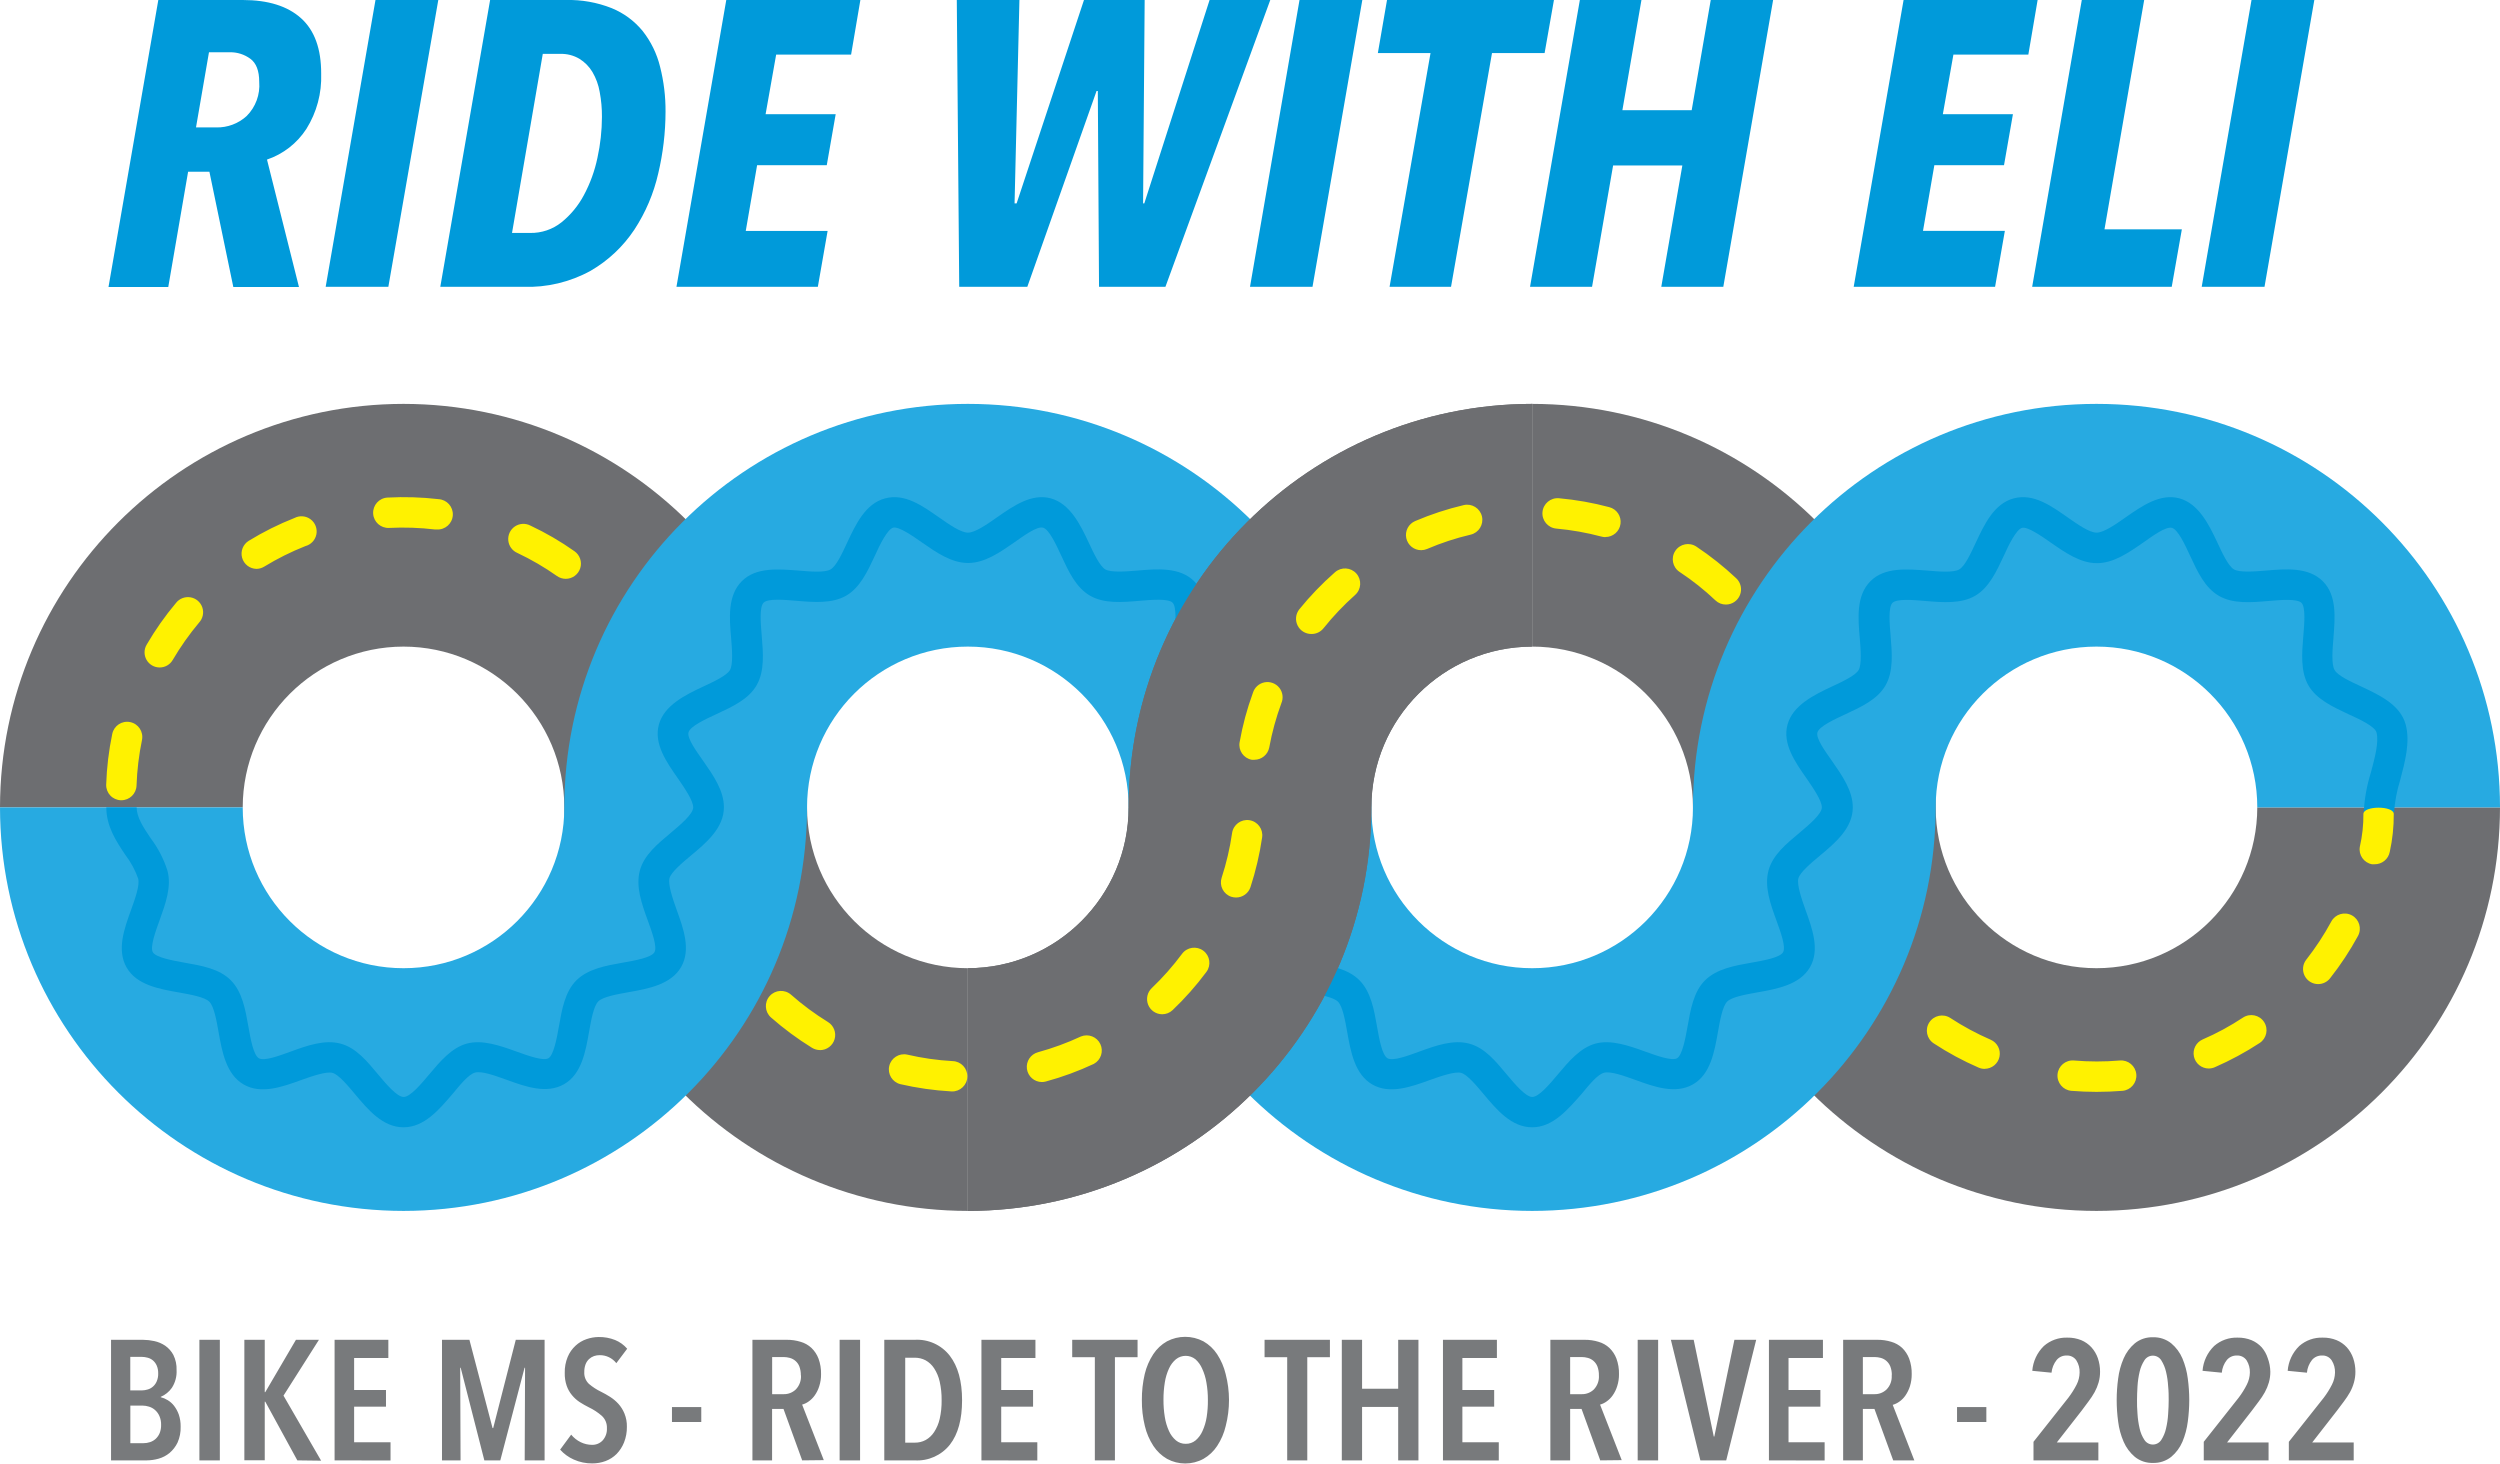
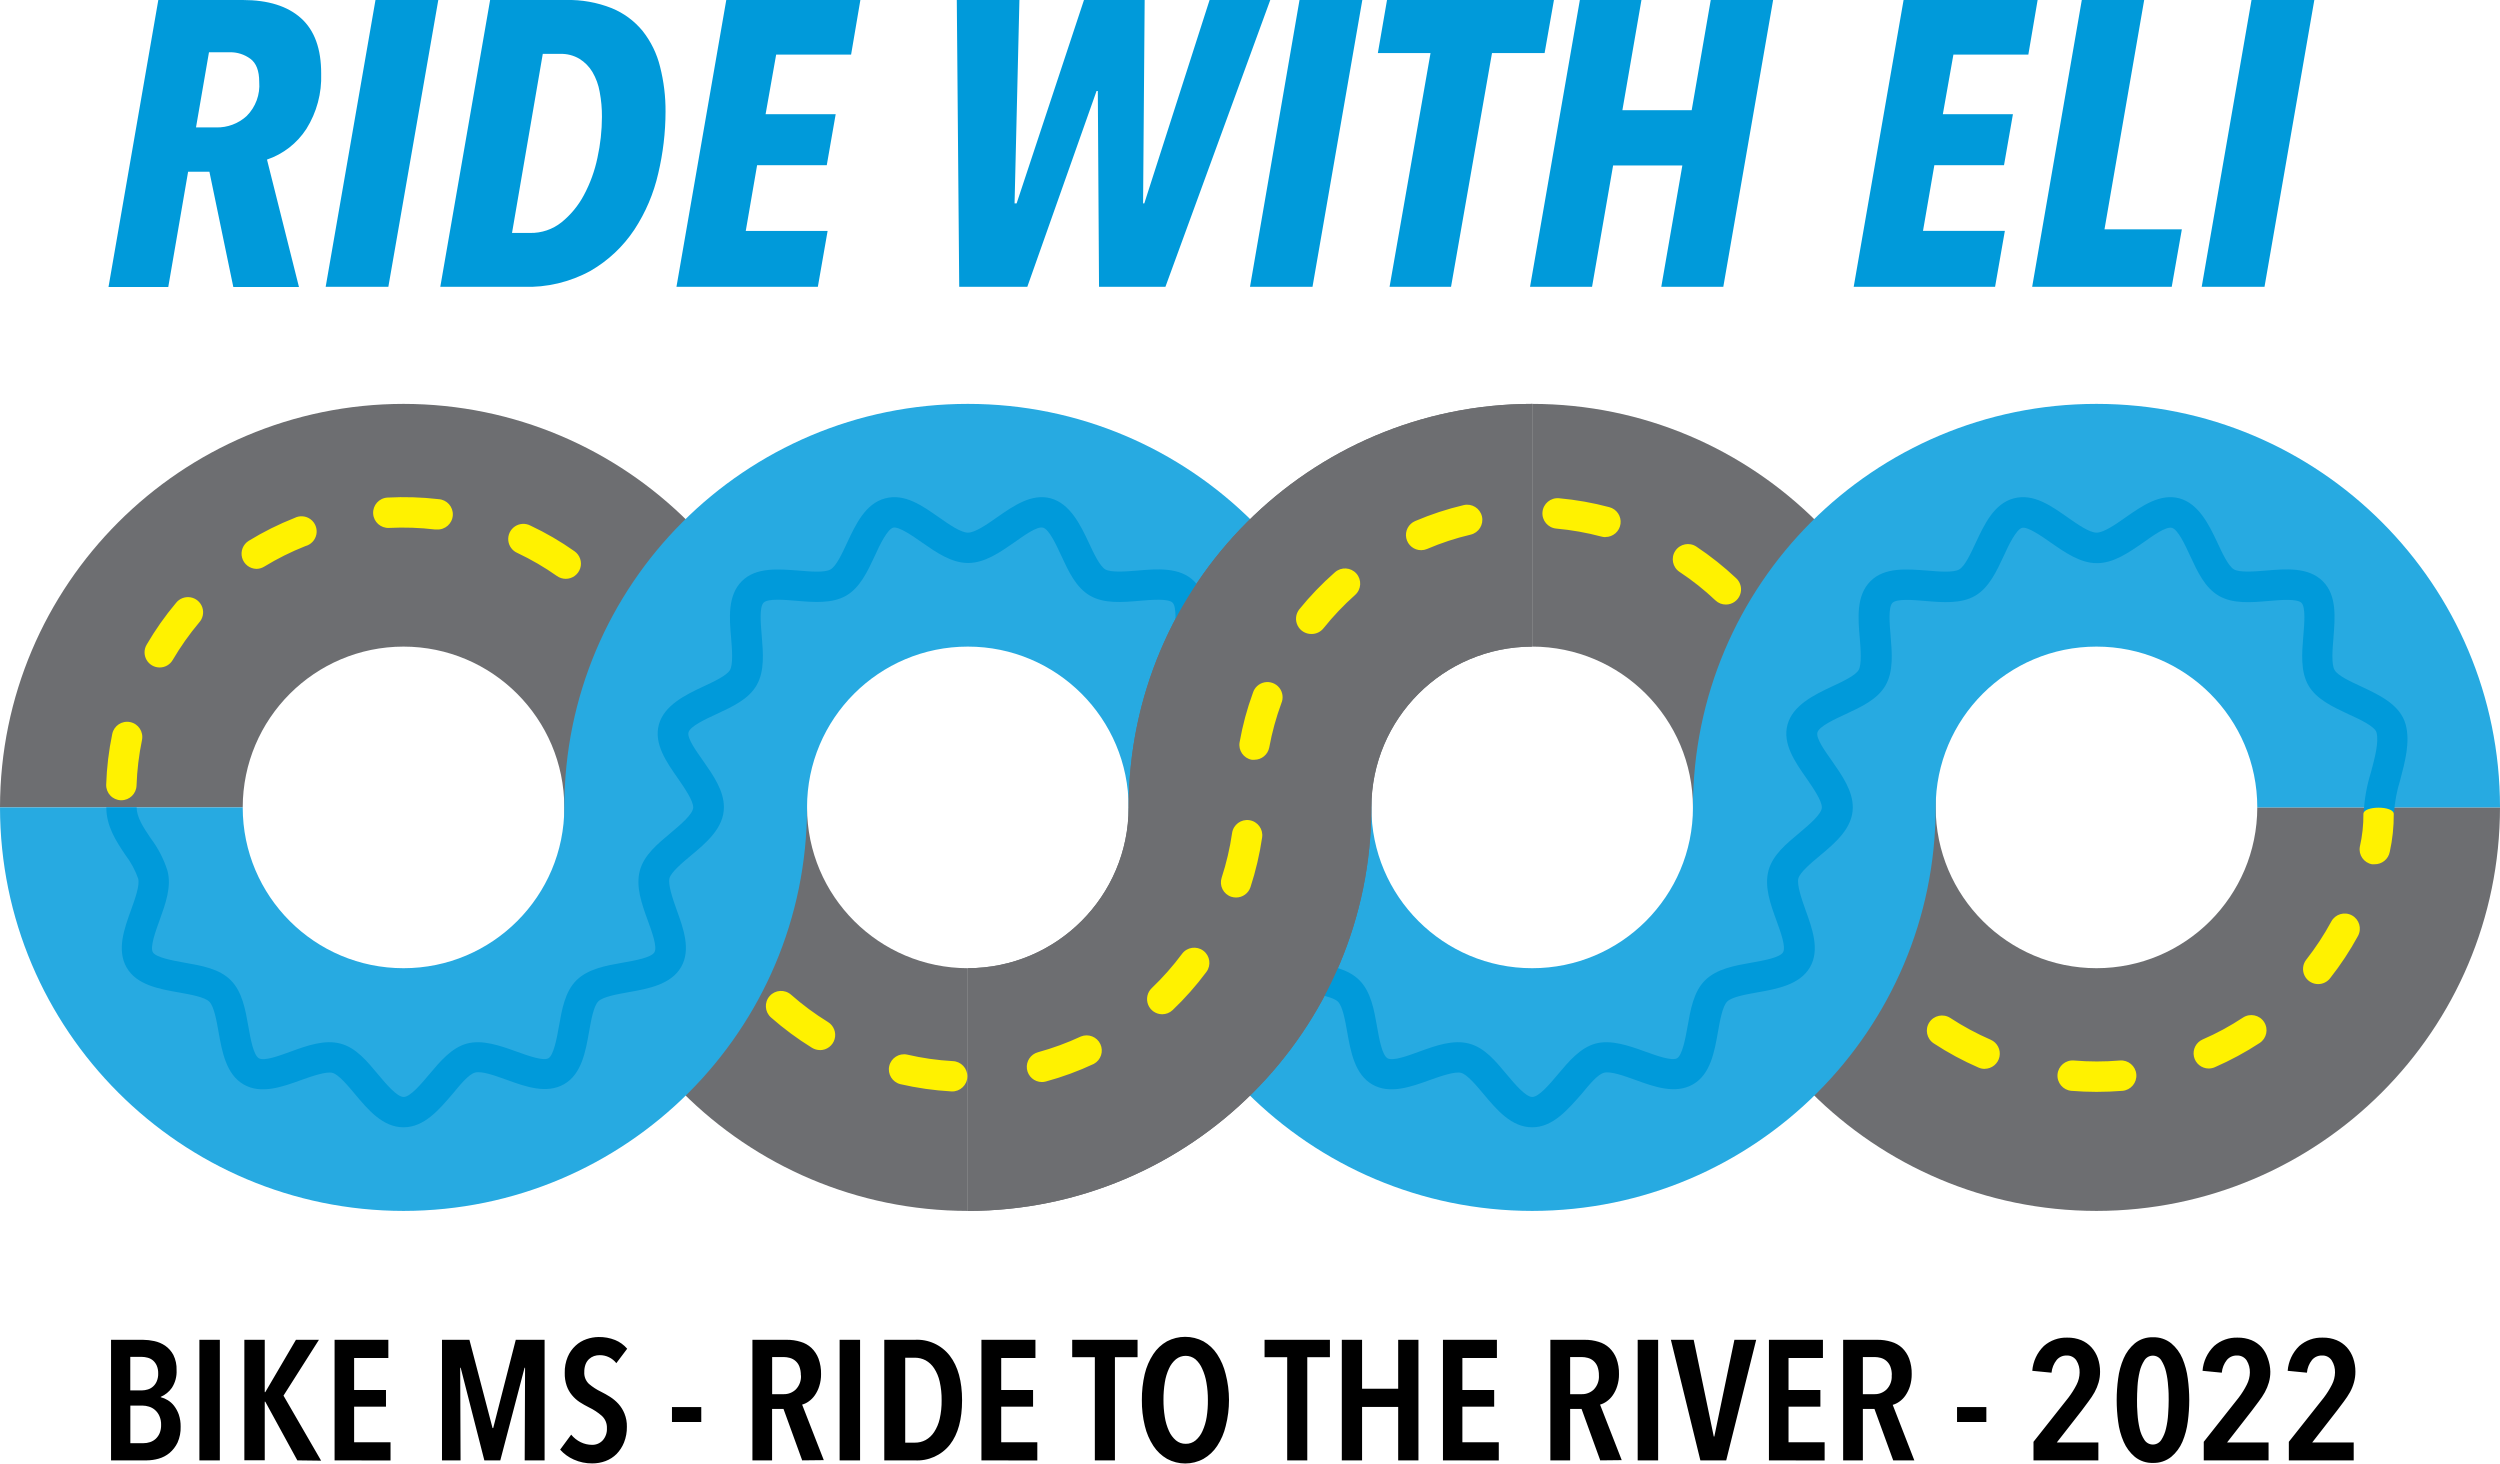
<svg xmlns="http://www.w3.org/2000/svg" class="full-logo" viewBox="0 0 412 241.17">
  <path fill="#6d6e71" d="M133 133.06H93a26.53 26.53 0 0 0-26.5-26.5v-40a66.58 66.58 0 0 1 66.5 66.5Zm26.5 66.5a66.57 66.57 0 0 1-66.5-66.5h40a26.53 26.53 0 0 0 26.5 26.5Zm159.5-66.5h-40a26.53 26.53 0 0 0-26.5-26.5v-40a66.58 66.58 0 0 1 66.5 66.5Zm26.5 66.5a66.57 66.57 0 0 1-66.5-66.5h40a26.53 26.53 0 0 0 26.5 26.5Zm0 0v-40a26.53 26.53 0 0 0 26.5-26.5h40a66.57 66.57 0 0 1-66.5 66.5ZM40 133.06H0a66.58 66.58 0 0 1 66.5-66.5v40a26.53 26.53 0 0 0-26.5 26.5Z" />
  <path fill="#27aae1" d="M252.5 199.56a66.57 66.57 0 0 1-66.5-66.5h40a26.5 26.5 0 0 0 53 0 66.5 66.5 0 0 1 133 0h-40a26.5 26.5 0 0 0-53 0 66.57 66.57 0 0 1-66.5 66.5Z" />
  <path fill="#27aae1" d="M66.5 199.56A66.57 66.57 0 0 1 0 133.06h40a26.5 26.5 0 0 0 53 0 66.5 66.5 0 0 1 133 0h-40a26.5 26.5 0 0 0-53 0 66.57 66.57 0 0 1-66.5 66.5Z" />
  <path fill="#6d6e71" d="M159.5 199.56v-40a26.53 26.53 0 0 0 26.5-26.5 66.58 66.58 0 0 1 66.5-66.5v40a26.53 26.53 0 0 0-26.5 26.5 66.57 66.57 0 0 1-66.5 66.5Z" />
  <path fill="#009ada" d="M52.93 12.15a16.09 16.09 0 0 1-2.43 9.08A12.53 12.53 0 0 1 44 26.3l5.27 21H38.45l-3.94-19H31l-3.27 19h-9.85L26.09 0H40q6.27 0 9.61 3t3.32 9.15Zm-10.21 1.34q0-2.74-1.47-3.81a5.55 5.55 0 0 0-3.34-1.07h-3.47L32.3 21h3.34a7.19 7.19 0 0 0 5-1.87 7.15 7.15 0 0 0 2.08-5.64ZM64 47.27H53.67L61.88 0h10.35Zm45.68-28.84a44.41 44.41 0 0 1-1.2 10.14 28.34 28.34 0 0 1-3.94 9.28 21.71 21.71 0 0 1-7.21 6.78 21.49 21.49 0 0 1-11.08 2.64H72.56L80.77 0h12.49a19.22 19.22 0 0 1 7.54 1.34 12.89 12.89 0 0 1 5.11 3.77 15.44 15.44 0 0 1 2.87 5.89 29.21 29.21 0 0 1 .9 7.43Zm-10.48.84a21.4 21.4 0 0 0-.37-4.12 9.78 9.78 0 0 0-1.2-3.29 6.44 6.44 0 0 0-2.14-2.17 5.86 5.86 0 0 0-3.17-.81h-2.87l-5.07 29.51h3a8.05 8.05 0 0 0 5.14-1.74 14.51 14.51 0 0 0 3.71-4.5A22.87 22.87 0 0 0 98.46 26a31.79 31.79 0 0 0 .74-6.73ZM140.26 9h-12.35l-1.74 9.82h11.55l-1.47 8.41h-11.48l-1.87 10.83h13.49l-1.61 9.21h-23.3L119.69 0h22.1Zm51.8 38.27h-10.94l-.2-32.27h-.21L169.3 47.27h-11.22L157.68 0H168l-.8 33.52h.34L178.64 0h10l-.26 33.52h.2L199.34 0h10Zm24.24 0H206L214.16 0h10.35Zm38.25-38.52h-8.67l-6.75 38.52H229l6.75-38.52h-8.68L228.58 0h27.51ZM284 47.27h-10.22l3.47-20h-11.41l-3.47 20h-10.22L260.36 0h10.15l-3.14 18.16h11.42L281.93 0h10.28ZM334.27 9h-12.35l-1.74 9.82h11.55l-1.47 8.41h-11.48l-1.87 10.82h13.49l-1.61 9.21h-23.3L313.71 0h22.09Zm23.63 38.27h-23L343.08 0h10.28l-6.54 37.79h12.75Zm15.29 0h-10.35L371.05 0h10.35Z" />
-   <path fill="#787a7c" d="M29.77 235.11a6 6 0 0 1-.51 2.63 5.21 5.21 0 0 1-1.32 1.71 4.93 4.93 0 0 1-1.8.94 7.41 7.41 0 0 1-1.95.28H18.3V220.8h5.27a9 9 0 0 1 1.86.21 5.18 5.18 0 0 1 1.79.76 4.35 4.35 0 0 1 1.35 1.52 5.22 5.22 0 0 1 .53 2.51 4.89 4.89 0 0 1-.78 2.92 4.32 4.32 0 0 1-1.83 1.48v.06a4 4 0 0 1 1.14.48 3.78 3.78 0 0 1 1.05.93 5.34 5.34 0 0 1 .79 1.46 6 6 0 0 1 .3 1.98Zm-3.7-8.78a3.08 3.08 0 0 0-.24-1.28 2.4 2.4 0 0 0-.61-.84 2.25 2.25 0 0 0-.88-.46 3.94 3.94 0 0 0-1-.14h-1.87v5.53h1.9a3.41 3.41 0 0 0 1-.16 2.24 2.24 0 0 0 .86-.49 2.35 2.35 0 0 0 .61-.87 3.1 3.1 0 0 0 .23-1.29Zm.48 8.5a3.41 3.41 0 0 0-.28-1.47 2.83 2.83 0 0 0-.73-1 2.62 2.62 0 0 0-1-.55 3.61 3.61 0 0 0-1.06-.17h-2v6.2h2.12a3.49 3.49 0 0 0 1.14-.18 2.56 2.56 0 0 0 .94-.56 2.75 2.75 0 0 0 .64-.94 3.43 3.43 0 0 0 .23-1.33Zm6.31 5.84V220.8h3.37v19.87Zm16.14 0L43.72 231h-.09v9.65h-3.36V220.8h3.36v8.62h.09l5.05-8.62h3.79l-5.84 9.2 6.2 10.72Zm6.14 0V220.8H64v3h-5.64v5.27h5.25v2.75h-5.25v5.87h6v3Zm31.33 0 .06-15.27h-.08l-4 15.27h-2.63l-3.9-15.27h-.08l.06 15.27h-3.06V220.8h4.52l3.81 14.54h.11L85 220.8h4.75v19.87Zm15.1-16.02a3.43 3.43 0 0 0-2.75-1.32 2.92 2.92 0 0 0-.93.15 2.41 2.41 0 0 0-.81.49 2.33 2.33 0 0 0-.58.87 3.48 3.48 0 0 0-.21 1.27 2.49 2.49 0 0 0 .76 1.95 9.26 9.26 0 0 0 2 1.3 16.29 16.29 0 0 1 1.49.84 6.8 6.8 0 0 1 1.37 1.15 5.52 5.52 0 0 1 1 1.6 5.45 5.45 0 0 1 .4 2.19 6.71 6.71 0 0 1-.47 2.58 5.88 5.88 0 0 1-1.23 1.9 5.15 5.15 0 0 1-1.81 1.16 6.16 6.16 0 0 1-2.19.39 7.26 7.26 0 0 1-3.06-.64 6.53 6.53 0 0 1-2.24-1.63l1.82-2.47a4.71 4.71 0 0 0 1.56 1.24 4.31 4.31 0 0 0 1.87.44 2.32 2.32 0 0 0 1.76-.73 2.79 2.79 0 0 0 .7-2 2.62 2.62 0 0 0-.84-2.05 9.36 9.36 0 0 0-2.13-1.4 16 16 0 0 1-1.53-.87 5.71 5.71 0 0 1-1.26-1.14 4.93 4.93 0 0 1-.87-1.54 6.1 6.1 0 0 1-.32-2.12 6.46 6.46 0 0 1 .49-2.65 5.26 5.26 0 0 1 1.29-1.84 5 5 0 0 1 1.81-1.08 6.26 6.26 0 0 1 2-.35 7 7 0 0 1 2.7.49 5.23 5.23 0 0 1 2 1.44Zm9.17 9.7v-2.46h4.83v2.46Zm21.46 6.32-3.08-8.48h-1.88v8.48H124V220.8h5.67a7.46 7.46 0 0 1 2.27.33 4.38 4.38 0 0 1 1.78 1 4.81 4.81 0 0 1 1.17 1.77 7 7 0 0 1 .42 2.55 6.24 6.24 0 0 1-.3 2 5.45 5.45 0 0 1-.74 1.51 4.08 4.08 0 0 1-1 1 3.34 3.34 0 0 1-1.08.52l3.57 9.15Zm-.22-14a4 4 0 0 0-.25-1.49 2.34 2.34 0 0 0-1.58-1.4 3.85 3.85 0 0 0-1-.14h-1.9v6.12h1.9a2.79 2.79 0 0 0 2-.78 3.07 3.07 0 0 0 .85-2.34Zm6.39 14V220.8h3.37v19.87Zm20.18-9.91c0 3.15-.66 5.58-2 7.31a6.87 6.87 0 0 1-5.82 2.6h-5V220.8h5a6.81 6.81 0 0 1 5.8 2.63q2.02 2.63 2.02 7.33Zm-3.37 0a13.31 13.31 0 0 0-.32-3.08 6.69 6.69 0 0 0-.92-2.19 4 4 0 0 0-1.4-1.31 3.79 3.79 0 0 0-1.77-.43h-1.59v14h1.59a3.68 3.68 0 0 0 1.77-.43 4 4 0 0 0 1.4-1.31 6.67 6.67 0 0 0 .92-2.17 13.1 13.1 0 0 0 .32-3.08Zm6.56 9.91V220.8h8.9v3H165v5.27h5.25v2.75H165v5.87h5.95v3Zm22-17v17h-3.31v-17h-3.73v-2.87h10.77v2.87Zm18.8 7.04A17.16 17.16 0 0 1 202 235a10.19 10.19 0 0 1-1.41 3.29 6.64 6.64 0 0 1-2.26 2.13 6.28 6.28 0 0 1-6 0 6.7 6.7 0 0 1-2.25-2.13 10.41 10.41 0 0 1-1.41-3.29 17.18 17.18 0 0 1-.49-4.28 18.13 18.13 0 0 1 .47-4.27 10.33 10.33 0 0 1 1.41-3.28 6.52 6.52 0 0 1 2.26-2.12 6.45 6.45 0 0 1 6 0 6.61 6.61 0 0 1 2.26 2.12 10.33 10.33 0 0 1 1.41 3.28 17.08 17.08 0 0 1 .55 4.26Zm-3.48 0a16.11 16.11 0 0 0-.24-2.85 8.92 8.92 0 0 0-.7-2.3A4.4 4.4 0 0 0 197 224a2.57 2.57 0 0 0-3.2 0 4.28 4.28 0 0 0-1.15 1.53 8.55 8.55 0 0 0-.69 2.3 17.17 17.17 0 0 0-.22 2.85 17 17 0 0 0 .22 2.84 8.94 8.94 0 0 0 .69 2.32 4.32 4.32 0 0 0 1.15 1.54 2.43 2.43 0 0 0 1.61.56 2.46 2.46 0 0 0 1.62-.56 4.3 4.3 0 0 0 1.14-1.54 8.94 8.94 0 0 0 .69-2.32 16.93 16.93 0 0 0 .2-2.81Zm16.38-7.04v17h-3.31v-17h-3.73v-2.87h10.77v2.87Zm14.98 17v-8.81h-5.95v8.81h-3.34V220.8h3.34v8.06h5.95v-8.06h3.34v19.87Zm7.38 0V220.8h8.89v3H241v5.27h5.24v2.75H241v5.87h6v3Zm25.92 0-3.08-8.48h-1.88v8.48h-3.26V220.8h5.67a7.46 7.46 0 0 1 2.27.33 4.38 4.38 0 0 1 1.78 1 4.81 4.81 0 0 1 1.17 1.77 7 7 0 0 1 .42 2.55 6.24 6.24 0 0 1-.3 2 5.45 5.45 0 0 1-.74 1.51 4.08 4.08 0 0 1-1 1 3.34 3.34 0 0 1-1.08.52l3.57 9.15Zm-.22-14a4 4 0 0 0-.25-1.49 2.4 2.4 0 0 0-.66-.92 2.32 2.32 0 0 0-.92-.48 3.83 3.83 0 0 0-1-.14h-1.91v6.12h1.91a2.78 2.78 0 0 0 2-.78 3.07 3.07 0 0 0 .83-2.34Zm6.39 14V220.8h3.37v19.87Zm14.59 0h-4.26l-4.86-19.87h3.76l3.31 15.94h.09l3.31-15.94h3.59Zm7.04 0V220.8h8.9v3h-5.67v5.27H300v2.75h-5.25v5.87h5.95v3Zm20.48 0-3.09-8.48H307v8.48h-3.25V220.8h5.66a7.52 7.52 0 0 1 2.28.33 4.44 4.44 0 0 1 1.78 1 4.91 4.91 0 0 1 1.16 1.77 7 7 0 0 1 .42 2.55 6.54 6.54 0 0 1-.29 2A5.75 5.75 0 0 1 314 230a4 4 0 0 1-1 1 3.55 3.55 0 0 1-1.08.52l3.56 9.15Zm-.23-14a3.8 3.8 0 0 0-.25-1.49 2.4 2.4 0 0 0-.66-.92 2.35 2.35 0 0 0-.91-.48 4 4 0 0 0-1-.14H307v6.12h1.91a2.78 2.78 0 0 0 2-.78 3 3 0 0 0 .84-2.34Zm10.75 7.68v-2.46h4.83v2.46Zm23.57-8.3a6.33 6.33 0 0 1-.24 1.78 7.94 7.94 0 0 1-.66 1.6 12.52 12.52 0 0 1-1 1.52l-1.13 1.52-4.1 5.25h6.85v2.95h-10.69v-3.06l5.75-7.27a14.34 14.34 0 0 0 1.35-2.14 4.54 4.54 0 0 0 .5-2 3.52 3.52 0 0 0-.53-2 1.82 1.82 0 0 0-1.63-.81 2.06 2.06 0 0 0-1.62.73 4 4 0 0 0-.85 2.1l-3.17-.31a6.41 6.41 0 0 1 1.91-4.09 5.59 5.59 0 0 1 3.87-1.38 5.85 5.85 0 0 1 2.29.42 4.82 4.82 0 0 1 1.68 1.18 5.29 5.29 0 0 1 1.06 1.8 6.79 6.79 0 0 1 .36 2.21Zm14.7 4.69a27.08 27.08 0 0 1-.24 3.53 12.69 12.69 0 0 1-.89 3.34 6.63 6.63 0 0 1-1.84 2.48 4.61 4.61 0 0 1-3 1 4.54 4.54 0 0 1-3-1 6.74 6.74 0 0 1-1.84-2.48 12 12 0 0 1-.91-3.34 26.15 26.15 0 0 1 0-7.07 12 12 0 0 1 .91-3.34 6.74 6.74 0 0 1 1.84-2.48 4.54 4.54 0 0 1 3-1 4.61 4.61 0 0 1 3 1 6.63 6.63 0 0 1 1.84 2.48 12.69 12.69 0 0 1 .89 3.34 27.11 27.11 0 0 1 .24 3.54Zm-3.39 0c0-.68 0-1.44-.09-2.29a13.47 13.47 0 0 0-.35-2.39 6.08 6.08 0 0 0-.78-1.88 1.64 1.64 0 0 0-2.78 0 5.85 5.85 0 0 0-.79 1.88 14.46 14.46 0 0 0-.35 2.39c-.05.85-.08 1.61-.08 2.29s0 1.43.08 2.28a14.74 14.74 0 0 0 .35 2.4 5.58 5.58 0 0 0 .79 1.88 1.65 1.65 0 0 0 2.78 0 5.78 5.78 0 0 0 .78-1.88 13.72 13.72 0 0 0 .35-2.4q.09-1.28.09-2.28Zm16.75-4.69a6.33 6.33 0 0 1-.24 1.78 7.94 7.94 0 0 1-.66 1.6 12.52 12.52 0 0 1-1 1.52c-.36.49-.74 1-1.14 1.52l-4.09 5.25h6.84v2.95h-10.68v-3.06l5.75-7.27a13.46 13.46 0 0 0 1.34-2.14 4.56 4.56 0 0 0 .51-2 3.6 3.6 0 0 0-.53-2 1.82 1.82 0 0 0-1.63-.81 2.07 2.07 0 0 0-1.63.73 3.91 3.91 0 0 0-.84 2.1l-3.17-.31a6.36 6.36 0 0 1 1.91-4.09 5.59 5.59 0 0 1 3.87-1.38 5.88 5.88 0 0 1 2.29.42 4.82 4.82 0 0 1 1.68 1.18 5.12 5.12 0 0 1 1 1.8 6.79 6.79 0 0 1 .42 2.21Zm14.02 0a6.33 6.33 0 0 1-.24 1.78 7.36 7.36 0 0 1-.65 1.6 13.87 13.87 0 0 1-1 1.52l-1.14 1.52-4.09 5.25h6.84v2.95H377.2v-3.06l5.76-7.27a14.22 14.22 0 0 0 1.34-2.14 4.56 4.56 0 0 0 .51-2 3.52 3.52 0 0 0-.54-2 1.79 1.79 0 0 0-1.62-.81 2.07 2.07 0 0 0-1.63.73 3.91 3.91 0 0 0-.84 2.1l-3.17-.31a6.36 6.36 0 0 1 1.91-4.09 5.56 5.56 0 0 1 3.87-1.38 5.8 5.8 0 0 1 2.28.42 4.77 4.77 0 0 1 1.69 1.18 5.27 5.27 0 0 1 1.05 1.8 6.79 6.79 0 0 1 .36 2.21Z" />
+   <path class="full-logo-text" d="M29.77 235.11a6 6 0 0 1-.51 2.63 5.21 5.21 0 0 1-1.32 1.71 4.93 4.93 0 0 1-1.8.94 7.41 7.41 0 0 1-1.95.28H18.3V220.8h5.27a9 9 0 0 1 1.86.21 5.18 5.18 0 0 1 1.79.76 4.35 4.35 0 0 1 1.35 1.52 5.22 5.22 0 0 1 .53 2.51 4.89 4.89 0 0 1-.78 2.92 4.32 4.32 0 0 1-1.83 1.48v.06a4 4 0 0 1 1.14.48 3.78 3.78 0 0 1 1.05.93 5.34 5.34 0 0 1 .79 1.46 6 6 0 0 1 .3 1.98Zm-3.7-8.78a3.08 3.08 0 0 0-.24-1.28 2.4 2.4 0 0 0-.61-.84 2.25 2.25 0 0 0-.88-.46 3.94 3.94 0 0 0-1-.14h-1.87v5.53h1.9a3.41 3.41 0 0 0 1-.16 2.24 2.24 0 0 0 .86-.49 2.35 2.35 0 0 0 .61-.87 3.1 3.1 0 0 0 .23-1.29Zm.48 8.5a3.41 3.41 0 0 0-.28-1.47 2.83 2.83 0 0 0-.73-1 2.62 2.62 0 0 0-1-.55 3.61 3.61 0 0 0-1.06-.17h-2v6.2h2.12a3.49 3.49 0 0 0 1.14-.18 2.56 2.56 0 0 0 .94-.56 2.75 2.75 0 0 0 .64-.94 3.43 3.43 0 0 0 .23-1.33Zm6.31 5.84V220.8h3.37v19.87Zm16.14 0L43.72 231h-.09v9.65h-3.36V220.8h3.36v8.62h.09l5.05-8.62h3.79l-5.84 9.2 6.2 10.72Zm6.14 0V220.8H64v3h-5.64v5.27h5.25v2.75h-5.25v5.87h6v3Zm31.33 0 .06-15.27h-.08l-4 15.27h-2.63l-3.9-15.27h-.08l.06 15.27h-3.06V220.8h4.52l3.81 14.54h.11L85 220.8h4.75v19.87Zm15.1-16.02a3.43 3.43 0 0 0-2.75-1.32 2.92 2.92 0 0 0-.93.15 2.41 2.41 0 0 0-.81.49 2.33 2.33 0 0 0-.58.87 3.48 3.48 0 0 0-.21 1.27 2.49 2.49 0 0 0 .76 1.95 9.26 9.26 0 0 0 2 1.3 16.29 16.29 0 0 1 1.49.84 6.8 6.8 0 0 1 1.37 1.15 5.52 5.52 0 0 1 1 1.6 5.45 5.45 0 0 1 .4 2.19 6.71 6.71 0 0 1-.47 2.58 5.88 5.88 0 0 1-1.23 1.9 5.15 5.15 0 0 1-1.81 1.16 6.16 6.16 0 0 1-2.19.39 7.26 7.26 0 0 1-3.06-.64 6.53 6.53 0 0 1-2.24-1.63l1.82-2.47a4.71 4.71 0 0 0 1.56 1.24 4.31 4.31 0 0 0 1.87.44 2.32 2.32 0 0 0 1.76-.73 2.79 2.79 0 0 0 .7-2 2.62 2.62 0 0 0-.84-2.05 9.36 9.36 0 0 0-2.13-1.4 16 16 0 0 1-1.53-.87 5.71 5.71 0 0 1-1.26-1.14 4.93 4.93 0 0 1-.87-1.54 6.1 6.1 0 0 1-.32-2.12 6.46 6.46 0 0 1 .49-2.65 5.26 5.26 0 0 1 1.29-1.84 5 5 0 0 1 1.81-1.08 6.26 6.26 0 0 1 2-.35 7 7 0 0 1 2.7.49 5.23 5.23 0 0 1 2 1.44Zm9.17 9.7v-2.46h4.83v2.46Zm21.46 6.32-3.08-8.48h-1.88v8.48H124V220.8h5.67a7.46 7.46 0 0 1 2.27.33 4.38 4.38 0 0 1 1.78 1 4.81 4.81 0 0 1 1.17 1.77 7 7 0 0 1 .42 2.55 6.24 6.24 0 0 1-.3 2 5.45 5.45 0 0 1-.74 1.51 4.08 4.08 0 0 1-1 1 3.34 3.34 0 0 1-1.08.52l3.57 9.15Zm-.22-14a4 4 0 0 0-.25-1.49 2.34 2.34 0 0 0-1.58-1.4 3.85 3.85 0 0 0-1-.14h-1.9v6.12h1.9a2.79 2.79 0 0 0 2-.78 3.07 3.07 0 0 0 .85-2.34Zm6.39 14V220.8h3.37v19.87Zm20.18-9.91c0 3.15-.66 5.58-2 7.31a6.87 6.87 0 0 1-5.82 2.6h-5V220.8h5a6.81 6.81 0 0 1 5.8 2.63q2.02 2.63 2.02 7.33Zm-3.37 0a13.31 13.31 0 0 0-.32-3.08 6.69 6.69 0 0 0-.92-2.19 4 4 0 0 0-1.4-1.31 3.79 3.79 0 0 0-1.77-.43h-1.59v14h1.59a3.68 3.68 0 0 0 1.77-.43 4 4 0 0 0 1.4-1.31 6.67 6.67 0 0 0 .92-2.17 13.1 13.1 0 0 0 .32-3.08Zm6.56 9.91V220.8h8.9v3H165v5.27h5.25v2.75H165v5.87h5.95v3Zm22-17v17h-3.31v-17h-3.73v-2.87h10.77v2.87Zm18.8 7.04A17.16 17.16 0 0 1 202 235a10.19 10.19 0 0 1-1.41 3.29 6.64 6.64 0 0 1-2.26 2.13 6.28 6.28 0 0 1-6 0 6.7 6.7 0 0 1-2.25-2.13 10.41 10.41 0 0 1-1.41-3.29 17.18 17.18 0 0 1-.49-4.28 18.13 18.13 0 0 1 .47-4.27 10.33 10.33 0 0 1 1.41-3.28 6.52 6.52 0 0 1 2.26-2.12 6.45 6.45 0 0 1 6 0 6.61 6.61 0 0 1 2.26 2.12 10.33 10.33 0 0 1 1.41 3.28 17.08 17.08 0 0 1 .55 4.26Zm-3.48 0a16.11 16.11 0 0 0-.24-2.85 8.92 8.92 0 0 0-.7-2.3A4.4 4.4 0 0 0 197 224a2.57 2.57 0 0 0-3.2 0 4.28 4.28 0 0 0-1.15 1.53 8.55 8.55 0 0 0-.69 2.3 17.17 17.17 0 0 0-.22 2.85 17 17 0 0 0 .22 2.84 8.94 8.94 0 0 0 .69 2.32 4.32 4.32 0 0 0 1.15 1.54 2.43 2.43 0 0 0 1.61.56 2.46 2.46 0 0 0 1.62-.56 4.3 4.3 0 0 0 1.14-1.54 8.94 8.94 0 0 0 .69-2.32 16.93 16.93 0 0 0 .2-2.81Zm16.38-7.04v17h-3.31v-17h-3.73v-2.87h10.77v2.87Zm14.98 17v-8.81h-5.95v8.81h-3.34V220.8h3.34v8.06h5.95v-8.06h3.34v19.87Zm7.38 0V220.8h8.89v3H241v5.27h5.24v2.75H241v5.87h6v3Zm25.92 0-3.08-8.48h-1.88v8.48h-3.26V220.8h5.67a7.46 7.46 0 0 1 2.27.33 4.38 4.38 0 0 1 1.78 1 4.81 4.81 0 0 1 1.17 1.77 7 7 0 0 1 .42 2.55 6.24 6.24 0 0 1-.3 2 5.45 5.45 0 0 1-.74 1.51 4.08 4.08 0 0 1-1 1 3.34 3.34 0 0 1-1.08.52l3.57 9.15Zm-.22-14a4 4 0 0 0-.25-1.49 2.4 2.4 0 0 0-.66-.92 2.32 2.32 0 0 0-.92-.48 3.83 3.83 0 0 0-1-.14h-1.91v6.12h1.91a2.78 2.78 0 0 0 2-.78 3.07 3.07 0 0 0 .83-2.34Zm6.39 14V220.8h3.37v19.87Zm14.59 0h-4.26l-4.86-19.87h3.76l3.31 15.94h.09l3.31-15.94h3.59Zm7.04 0V220.8h8.9v3h-5.67v5.27H300v2.75h-5.25v5.87h5.95v3Zm20.48 0-3.09-8.48H307v8.48h-3.25V220.8h5.66a7.52 7.52 0 0 1 2.28.33 4.44 4.44 0 0 1 1.78 1 4.91 4.91 0 0 1 1.16 1.77 7 7 0 0 1 .42 2.55 6.54 6.54 0 0 1-.29 2A5.75 5.75 0 0 1 314 230a4 4 0 0 1-1 1 3.55 3.55 0 0 1-1.08.52l3.56 9.15Zm-.23-14a3.8 3.8 0 0 0-.25-1.49 2.4 2.4 0 0 0-.66-.92 2.35 2.35 0 0 0-.91-.48 4 4 0 0 0-1-.14H307v6.12h1.91a2.78 2.78 0 0 0 2-.78 3 3 0 0 0 .84-2.34Zm10.75 7.68v-2.46h4.83v2.46Zm23.57-8.3a6.33 6.33 0 0 1-.24 1.78 7.94 7.94 0 0 1-.66 1.6 12.52 12.52 0 0 1-1 1.52l-1.13 1.52-4.1 5.25h6.85v2.95h-10.69v-3.06l5.75-7.27a14.34 14.34 0 0 0 1.35-2.14 4.54 4.54 0 0 0 .5-2 3.52 3.52 0 0 0-.53-2 1.82 1.82 0 0 0-1.63-.81 2.06 2.06 0 0 0-1.62.73 4 4 0 0 0-.85 2.1l-3.17-.31a6.41 6.41 0 0 1 1.91-4.09 5.59 5.59 0 0 1 3.87-1.38 5.85 5.85 0 0 1 2.29.42 4.82 4.82 0 0 1 1.68 1.18 5.29 5.29 0 0 1 1.06 1.8 6.79 6.79 0 0 1 .36 2.21Zm14.7 4.69a27.08 27.08 0 0 1-.24 3.53 12.69 12.69 0 0 1-.89 3.34 6.63 6.63 0 0 1-1.84 2.48 4.61 4.61 0 0 1-3 1 4.54 4.54 0 0 1-3-1 6.74 6.74 0 0 1-1.84-2.48 12 12 0 0 1-.91-3.34 26.15 26.15 0 0 1 0-7.07 12 12 0 0 1 .91-3.34 6.74 6.74 0 0 1 1.84-2.48 4.54 4.54 0 0 1 3-1 4.61 4.61 0 0 1 3 1 6.63 6.63 0 0 1 1.84 2.48 12.69 12.69 0 0 1 .89 3.34 27.11 27.11 0 0 1 .24 3.54Zm-3.39 0c0-.68 0-1.44-.09-2.29a13.47 13.47 0 0 0-.35-2.39 6.08 6.08 0 0 0-.78-1.88 1.64 1.64 0 0 0-2.78 0 5.85 5.85 0 0 0-.79 1.88 14.46 14.46 0 0 0-.35 2.39c-.05.85-.08 1.61-.08 2.29s0 1.43.08 2.28a14.74 14.74 0 0 0 .35 2.4 5.58 5.58 0 0 0 .79 1.88 1.65 1.65 0 0 0 2.78 0 5.78 5.78 0 0 0 .78-1.88 13.72 13.72 0 0 0 .35-2.4q.09-1.28.09-2.28Zm16.75-4.69a6.33 6.33 0 0 1-.24 1.78 7.94 7.94 0 0 1-.66 1.6 12.52 12.52 0 0 1-1 1.52c-.36.49-.74 1-1.14 1.52l-4.09 5.25h6.84v2.95h-10.68v-3.06l5.75-7.27a13.46 13.46 0 0 0 1.34-2.14 4.56 4.56 0 0 0 .51-2 3.6 3.6 0 0 0-.53-2 1.82 1.82 0 0 0-1.63-.81 2.07 2.07 0 0 0-1.63.73 3.91 3.91 0 0 0-.84 2.1l-3.17-.31a6.36 6.36 0 0 1 1.91-4.09 5.59 5.59 0 0 1 3.87-1.38 5.88 5.88 0 0 1 2.29.42 4.82 4.82 0 0 1 1.68 1.18 5.12 5.12 0 0 1 1 1.8 6.79 6.79 0 0 1 .42 2.21Zm14.02 0a6.33 6.33 0 0 1-.24 1.78 7.36 7.36 0 0 1-.65 1.6 13.87 13.87 0 0 1-1 1.52l-1.14 1.52-4.09 5.25h6.84v2.95H377.2v-3.06l5.76-7.27a14.22 14.22 0 0 0 1.34-2.14 4.56 4.56 0 0 0 .51-2 3.52 3.52 0 0 0-.54-2 1.79 1.79 0 0 0-1.62-.81 2.07 2.07 0 0 0-1.63.73 3.91 3.91 0 0 0-.84 2.1l-3.17-.31a6.36 6.36 0 0 1 1.91-4.09 5.56 5.56 0 0 1 3.87-1.38 5.8 5.8 0 0 1 2.28.42 4.77 4.77 0 0 1 1.69 1.18 5.27 5.27 0 0 1 1.05 1.8 6.79 6.79 0 0 1 .36 2.21Z" />
  <path fill="#009ada" d="M66.5 185.78c-3.42 0-5.86-2.91-8-5.47-1.2-1.44-2.71-3.23-3.7-3.5s-3.27.5-5.19 1.19c-3.09 1.12-6.59 2.38-9.46.72s-3.55-5.37-4.13-8.64c-.33-1.88-.75-4.23-1.52-5s-3.11-1.18-5-1.52c-3.26-.57-7-1.23-8.64-4.13s-.39-6.36.73-9.45c.69-1.92 1.47-4.1 1.18-5.19a14.36 14.36 0 0 0-2.11-3.9c-1.47-2.19-3.14-4.68-3.14-7.83h5c0 1.63 1.11 3.29 2.29 5.05a17.92 17.92 0 0 1 2.79 5.39c.7 2.61-.32 5.44-1.31 8.18-.67 1.85-1.59 4.4-1.1 5.25s3.21 1.36 5.18 1.71c2.84.5 5.78 1 7.67 2.91s2.4 4.82 2.9 7.66c.35 2 .83 4.67 1.72 5.19s3.39-.43 5.25-1.1c2.74-1 5.57-2 8.18-1.32s4.41 2.93 6.24 5.11c1.31 1.56 3.1 3.69 4.19 3.69s2.88-2.13 4.19-3.69c1.83-2.18 3.72-4.43 6.24-5.11s5.44.33 8.18 1.32c1.86.67 4.4 1.59 5.25 1.1s1.37-3.22 1.72-5.19c.5-2.84 1-5.78 2.9-7.66s4.83-2.41 7.67-2.91c2-.35 4.67-.83 5.18-1.71s-.43-3.4-1.1-5.25c-1-2.74-2-5.57-1.31-8.18s2.93-4.42 5.11-6.25c1.56-1.31 3.69-3.1 3.69-4.19s-1.34-3.08-2.52-4.78c-1.87-2.67-4-5.7-3.14-8.86s4.3-4.87 7.32-6.28c1.72-.8 3.87-1.8 4.4-2.72s.35-3.35.19-5.26c-.29-3.29-.6-7 1.75-9.37s6.08-2 9.37-1.76c1.92.16 4.31.37 5.27-.19s1.92-2.67 2.72-4.39c1.41-3 3-6.45 6.27-7.32s6.2 1.27 8.87 3.13c1.69 1.19 3.61 2.52 4.78 2.52s3.09-1.33 4.78-2.52c2.67-1.86 5.71-4 8.87-3.13s4.86 4.3 6.27 7.32c.8 1.72 1.8 3.86 2.72 4.39s3.35.35 5.27.19c3.29-.28 7-.6 9.37 1.76s2 6.07 1.8 8.8l-5-.41c.11-1.35.34-4.16-.36-4.86s-3.42-.48-5.41-.31c-2.89.25-5.87.5-8.19-.84s-3.54-4-4.75-6.61c-.85-1.83-2-4.33-3-4.6s-3.2 1.35-4.71 2.41c-2.41 1.68-4.9 3.41-7.64 3.41s-5.23-1.73-7.64-3.41c-1.51-1.06-3.8-2.65-4.71-2.41s-2.19 2.77-3 4.6c-1.21 2.6-2.46 5.29-4.75 6.61s-5.3 1.09-8.19.84c-2-.17-4.7-.4-5.41.31s-.48 3.43-.31 5.41c.24 2.89.5 5.87-.84 8.2s-4 3.53-6.61 4.75c-1.83.85-4.33 2-4.61 3s1.36 3.2 2.41 4.71c1.68 2.41 3.42 4.9 3.42 7.64 0 3.42-2.91 5.87-5.48 8-1.44 1.21-3.23 2.71-3.49 3.71s.49 3.27 1.18 5.19c1.12 3.09 2.39 6.59.73 9.45s-5.38 3.56-8.64 4.13c-1.89.34-4.23.75-5 1.52s-1.19 3.12-1.52 5c-.58 3.27-1.23 7-4.13 8.65s-6.37.39-9.46-.73c-1.92-.69-4.09-1.48-5.19-1.19s-2.5 2.06-3.7 3.5c-2.24 2.61-4.68 5.52-8.1 5.52Zm186 0c-3.42 0-5.86-2.91-8-5.47-1.2-1.44-2.71-3.23-3.7-3.5s-3.27.5-5.19 1.19c-3.09 1.12-6.59 2.38-9.46.72s-3.55-5.37-4.13-8.64c-.33-1.88-.75-4.23-1.52-5s-3.12-1.18-5-1.52l-.6-.1.89-4.92.58.1c2.84.5 5.78 1 7.67 2.91s2.4 4.82 2.9 7.66c.35 2 .83 4.67 1.72 5.19s3.39-.43 5.25-1.1c2.74-1 5.57-2 8.18-1.32s4.41 2.93 6.24 5.11c1.31 1.56 3.1 3.69 4.19 3.69s2.88-2.13 4.19-3.69c1.83-2.18 3.72-4.43 6.24-5.11s5.44.33 8.18 1.32c1.86.67 4.4 1.59 5.25 1.1s1.37-3.22 1.72-5.19c.5-2.84 1-5.78 2.9-7.66s4.83-2.41 7.67-2.91c2-.35 4.67-.83 5.18-1.71s-.43-3.4-1.1-5.25c-1-2.74-2-5.57-1.31-8.18s2.93-4.42 5.11-6.25c1.56-1.31 3.69-3.1 3.69-4.19s-1.34-3.08-2.52-4.78c-1.87-2.67-4-5.7-3.14-8.86s4.3-4.87 7.32-6.28c1.72-.8 3.87-1.8 4.4-2.72s.35-3.35.19-5.26c-.29-3.29-.6-7 1.75-9.37s6.08-2 9.37-1.76c1.92.16 4.31.37 5.27-.19s1.92-2.67 2.72-4.39c1.41-3 3-6.45 6.27-7.32s6.2 1.27 8.87 3.13c1.69 1.19 3.61 2.52 4.78 2.52s3.09-1.33 4.78-2.52c2.67-1.86 5.71-4 8.87-3.13s4.86 4.3 6.27 7.32c.8 1.72 1.8 3.86 2.72 4.39s3.35.35 5.27.19c3.29-.28 7-.6 9.37 1.76s2 6.08 1.75 9.37c-.16 1.91-.36 4.3.19 5.26s2.68 1.92 4.4 2.72c3 1.41 6.44 3 7.32 6.28.76 2.86-.1 6.07-.92 9.18a23.46 23.46 0 0 0-1 5.26h-5a26.71 26.71 0 0 1 1.18-6.54c.66-2.48 1.34-5 .93-6.61-.28-1-2.78-2.18-4.61-3-2.6-1.22-5.29-2.47-6.61-4.75s-1.08-5.31-.84-8.2c.17-2 .4-4.7-.31-5.41s-3.42-.48-5.41-.31c-2.89.25-5.87.5-8.19-.84s-3.54-4-4.75-6.61c-.85-1.83-2-4.33-3-4.6s-3.2 1.35-4.71 2.41c-2.41 1.68-4.9 3.41-7.64 3.41s-5.23-1.73-7.64-3.41c-1.51-1.06-3.8-2.65-4.71-2.41s-2.19 2.77-3 4.6c-1.21 2.6-2.46 5.29-4.75 6.61s-5.3 1.09-8.19.84c-2-.17-4.7-.4-5.41.31s-.48 3.43-.31 5.41c.24 2.89.5 5.87-.84 8.2s-4 3.53-6.61 4.75c-1.83.85-4.33 2-4.61 3s1.36 3.2 2.41 4.71c1.68 2.41 3.42 4.9 3.42 7.64 0 3.42-2.91 5.87-5.48 8-1.44 1.21-3.23 2.71-3.49 3.71s.49 3.27 1.18 5.19c1.12 3.09 2.39 6.59.73 9.45s-5.38 3.56-8.64 4.13c-1.89.34-4.23.75-5 1.52s-1.19 3.12-1.52 5c-.58 3.27-1.23 7-4.13 8.65s-6.37.39-9.46-.73c-1.92-.69-4.09-1.48-5.19-1.19s-2.5 2.06-3.7 3.5c-2.28 2.58-4.72 5.49-8.14 5.49Z" />
  <path fill="#6d6e71" d="M159.5 199.56v-40a26.53 26.53 0 0 0 26.5-26.5 66.58 66.58 0 0 1 66.5-66.5v40a26.53 26.53 0 0 0-26.5 26.5 66.57 66.57 0 0 1-66.5 66.5Z" />
  <path fill="#fff200" d="M345.5 179.94c-1.37 0-2.76-.06-4.13-.17a2.5 2.5 0 0 1 .42-5 44.38 44.38 0 0 0 7.56 0 2.5 2.5 0 1 1 .43 5c-1.41.11-2.85.17-4.28.17Zm-188.65-.08h-.14a49.61 49.61 0 0 1-8.33-1.19 2.5 2.5 0 0 1 1.13-4.87 43.63 43.63 0 0 0 7.48 1.07 2.5 2.5 0 0 1-.14 5Zm14.85-1.54a2.5 2.5 0 0 1-.65-4.91 44.94 44.94 0 0 0 7.09-2.6 2.5 2.5 0 0 1 2.12 4.52 48.57 48.57 0 0 1-7.9 2.9 2.5 2.5 0 0 1-.66.09Zm155.39-2.17a2.47 2.47 0 0 1-1-.2 49 49 0 0 1-7.41-4 2.5 2.5 0 1 1 2.73-4.19 44.59 44.59 0 0 0 6.66 3.59 2.5 2.5 0 0 1-1 4.79Zm36.91-.06a2.5 2.5 0 0 1-1-4.79 43 43 0 0 0 6.64-3.6 2.5 2.5 0 0 1 2.76 4.18 50.4 50.4 0 0 1-7.4 4 2.55 2.55 0 0 1-1 .21Zm-228.87-3.04a2.53 2.53 0 0 1-1.31-.37 50.09 50.09 0 0 1-6.76-5 2.5 2.5 0 1 1 3.31-3.75 44.43 44.43 0 0 0 6.08 4.5 2.5 2.5 0 0 1-1.32 4.63Zm56.4-5.9a2.5 2.5 0 0 1-1.72-4.31 44.87 44.87 0 0 0 5-5.66 2.5 2.5 0 1 1 4 3 49.11 49.11 0 0 1-5.58 6.3 2.48 2.48 0 0 1-1.7.67Zm190.52-4.97a2.49 2.49 0 0 1-2-4 44.69 44.69 0 0 0 4.15-6.32 2.5 2.5 0 1 1 4.4 2.38 49.53 49.53 0 0 1-4.62 7 2.5 2.5 0 0 1-1.93.94ZM203.7 147.91a2.69 2.69 0 0 1-.78-.12 2.49 2.49 0 0 1-1.59-3.15 44.19 44.19 0 0 0 1.72-7.36 2.5 2.5 0 0 1 4.95.72 49.84 49.84 0 0 1-1.92 8.2 2.5 2.5 0 0 1-2.38 1.71Zm187.62-5.48a2 2 0 0 1-.42 0 2.49 2.49 0 0 1-2-2.88 23.36 23.36 0 0 0 .59-5.41c0-1.38 5-1.38 5 0a28 28 0 0 1-.66 6.26 2.51 2.51 0 0 1-2.51 2.03ZM20 131.88h-.09a2.49 2.49 0 0 1-2.41-2.58 48.58 48.58 0 0 1 1-8.35 2.5 2.5 0 0 1 4.9 1 44.91 44.91 0 0 0-.9 7.51 2.5 2.5 0 0 1-2.5 2.42Zm186.73-6.67a2.18 2.18 0 0 1-.44 0 2.49 2.49 0 0 1-2-2.9 47.61 47.61 0 0 1 2.19-8.13 2.5 2.5 0 1 1 4.69 1.71 44 44 0 0 0-2 7.3 2.5 2.5 0 0 1-2.44 2.02ZM26.32 110a2.49 2.49 0 0 1-2.15-3.76A49 49 0 0 1 29 99.37a2.5 2.5 0 1 1 3.82 3.22 45 45 0 0 0-4.36 6.18 2.48 2.48 0 0 1-2.14 1.23Zm189.8-5.52a2.51 2.51 0 0 1-2-4.06 49.94 49.94 0 0 1 5.88-6.11 2.5 2.5 0 1 1 3.32 3.74 44.89 44.89 0 0 0-5.2 5.48 2.49 2.49 0 0 1-2 .95Zm68.31-4.85a2.47 2.47 0 0 1-1.72-.68 43.17 43.17 0 0 0-5.92-4.7 2.5 2.5 0 0 1 2.77-4.17 50.18 50.18 0 0 1 6.58 5.23 2.5 2.5 0 0 1-1.71 4.32Zm-191.2-4.24a2.49 2.49 0 0 1-1.44-.46 43.82 43.82 0 0 0-6.52-3.8 2.5 2.5 0 1 1 2.13-4.52 48 48 0 0 1 7.27 4.23 2.5 2.5 0 0 1-1.44 4.55Zm-50.97-1.64A2.5 2.5 0 0 1 41 89.12a48.63 48.63 0 0 1 7.54-3.76A2.5 2.5 0 1 1 50.32 90a44.38 44.38 0 0 0-6.76 3.37 2.49 2.49 0 0 1-1.3.38Zm191.96-3.08a2.5 2.5 0 0 1-1-4.8 49.06 49.06 0 0 1 8-2.63 2.5 2.5 0 0 1 1.14 4.87 43.4 43.4 0 0 0-7.18 2.36 2.46 2.46 0 0 1-.96.2Zm30.35-2.15a2.43 2.43 0 0 1-.65-.09 44.6 44.6 0 0 0-7.44-1.32 2.5 2.5 0 1 1 .44-5 49.29 49.29 0 0 1 8.29 1.47 2.5 2.5 0 0 1-.64 4.92ZM72 87.26h-.29a45.47 45.47 0 0 0-7.58-.26 2.5 2.5 0 0 1-.27-5 50.16 50.16 0 0 1 8.41.26 2.5 2.5 0 0 1-.29 5Z" />
</svg>
